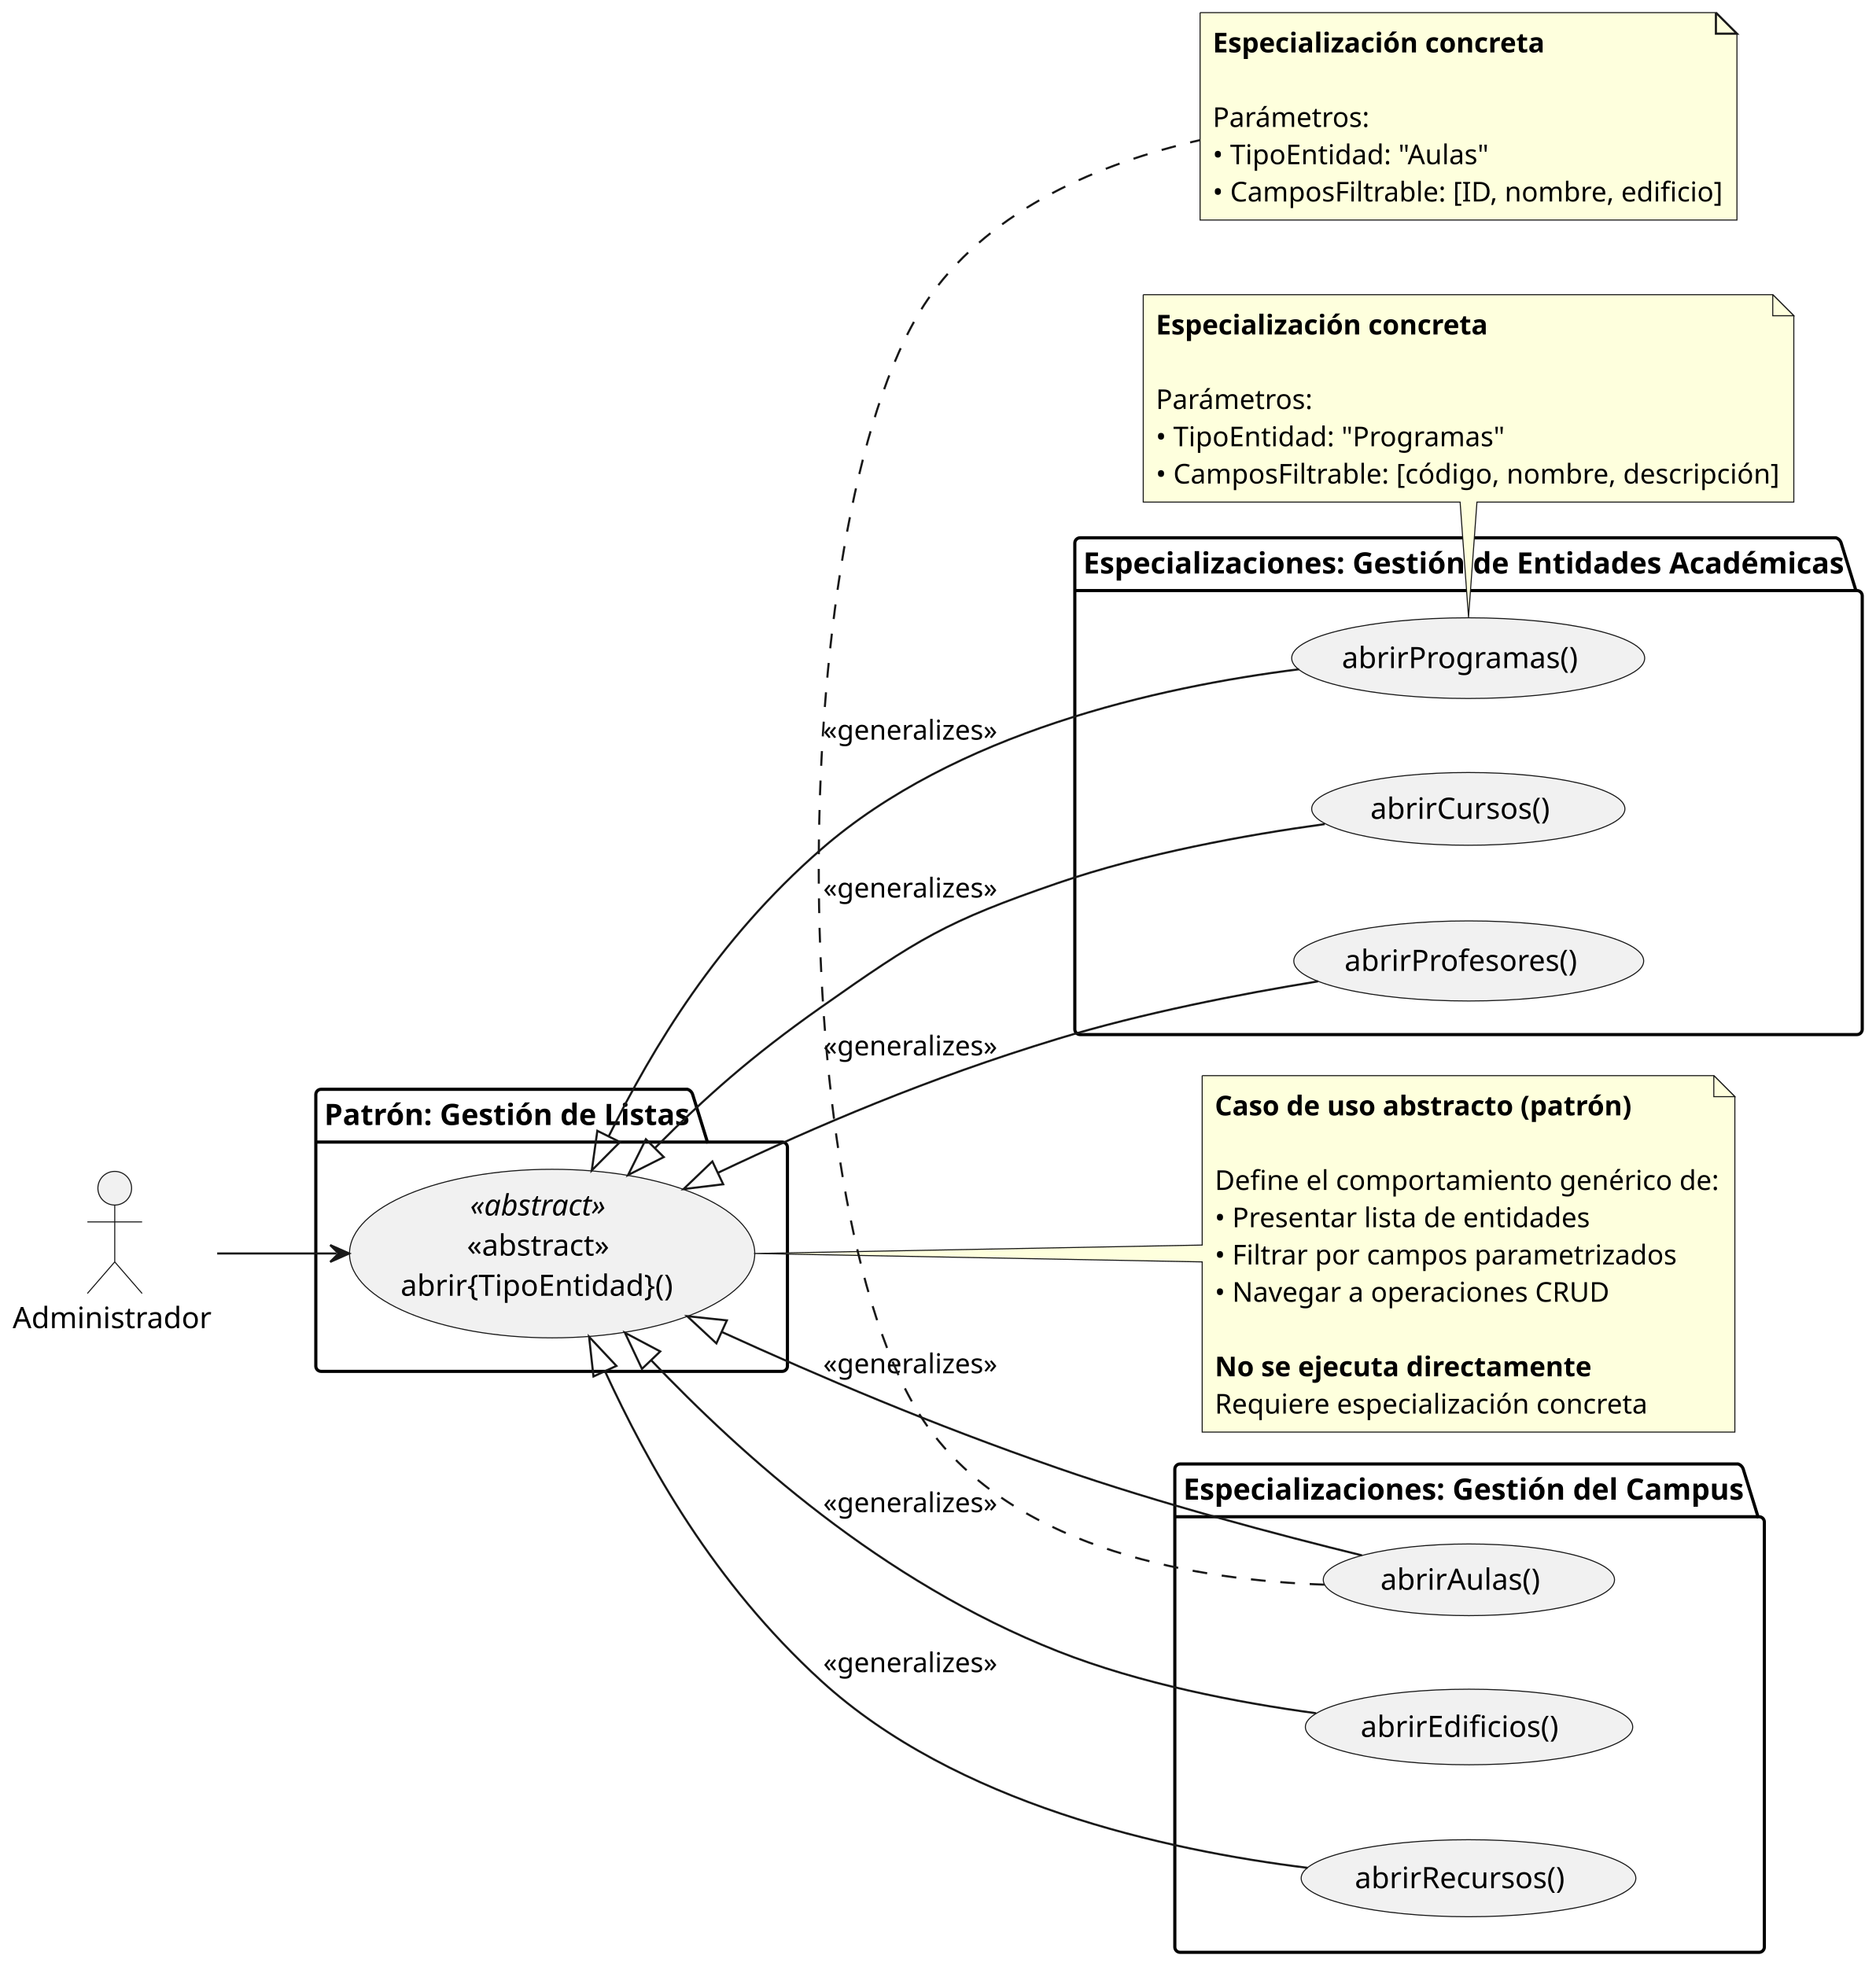
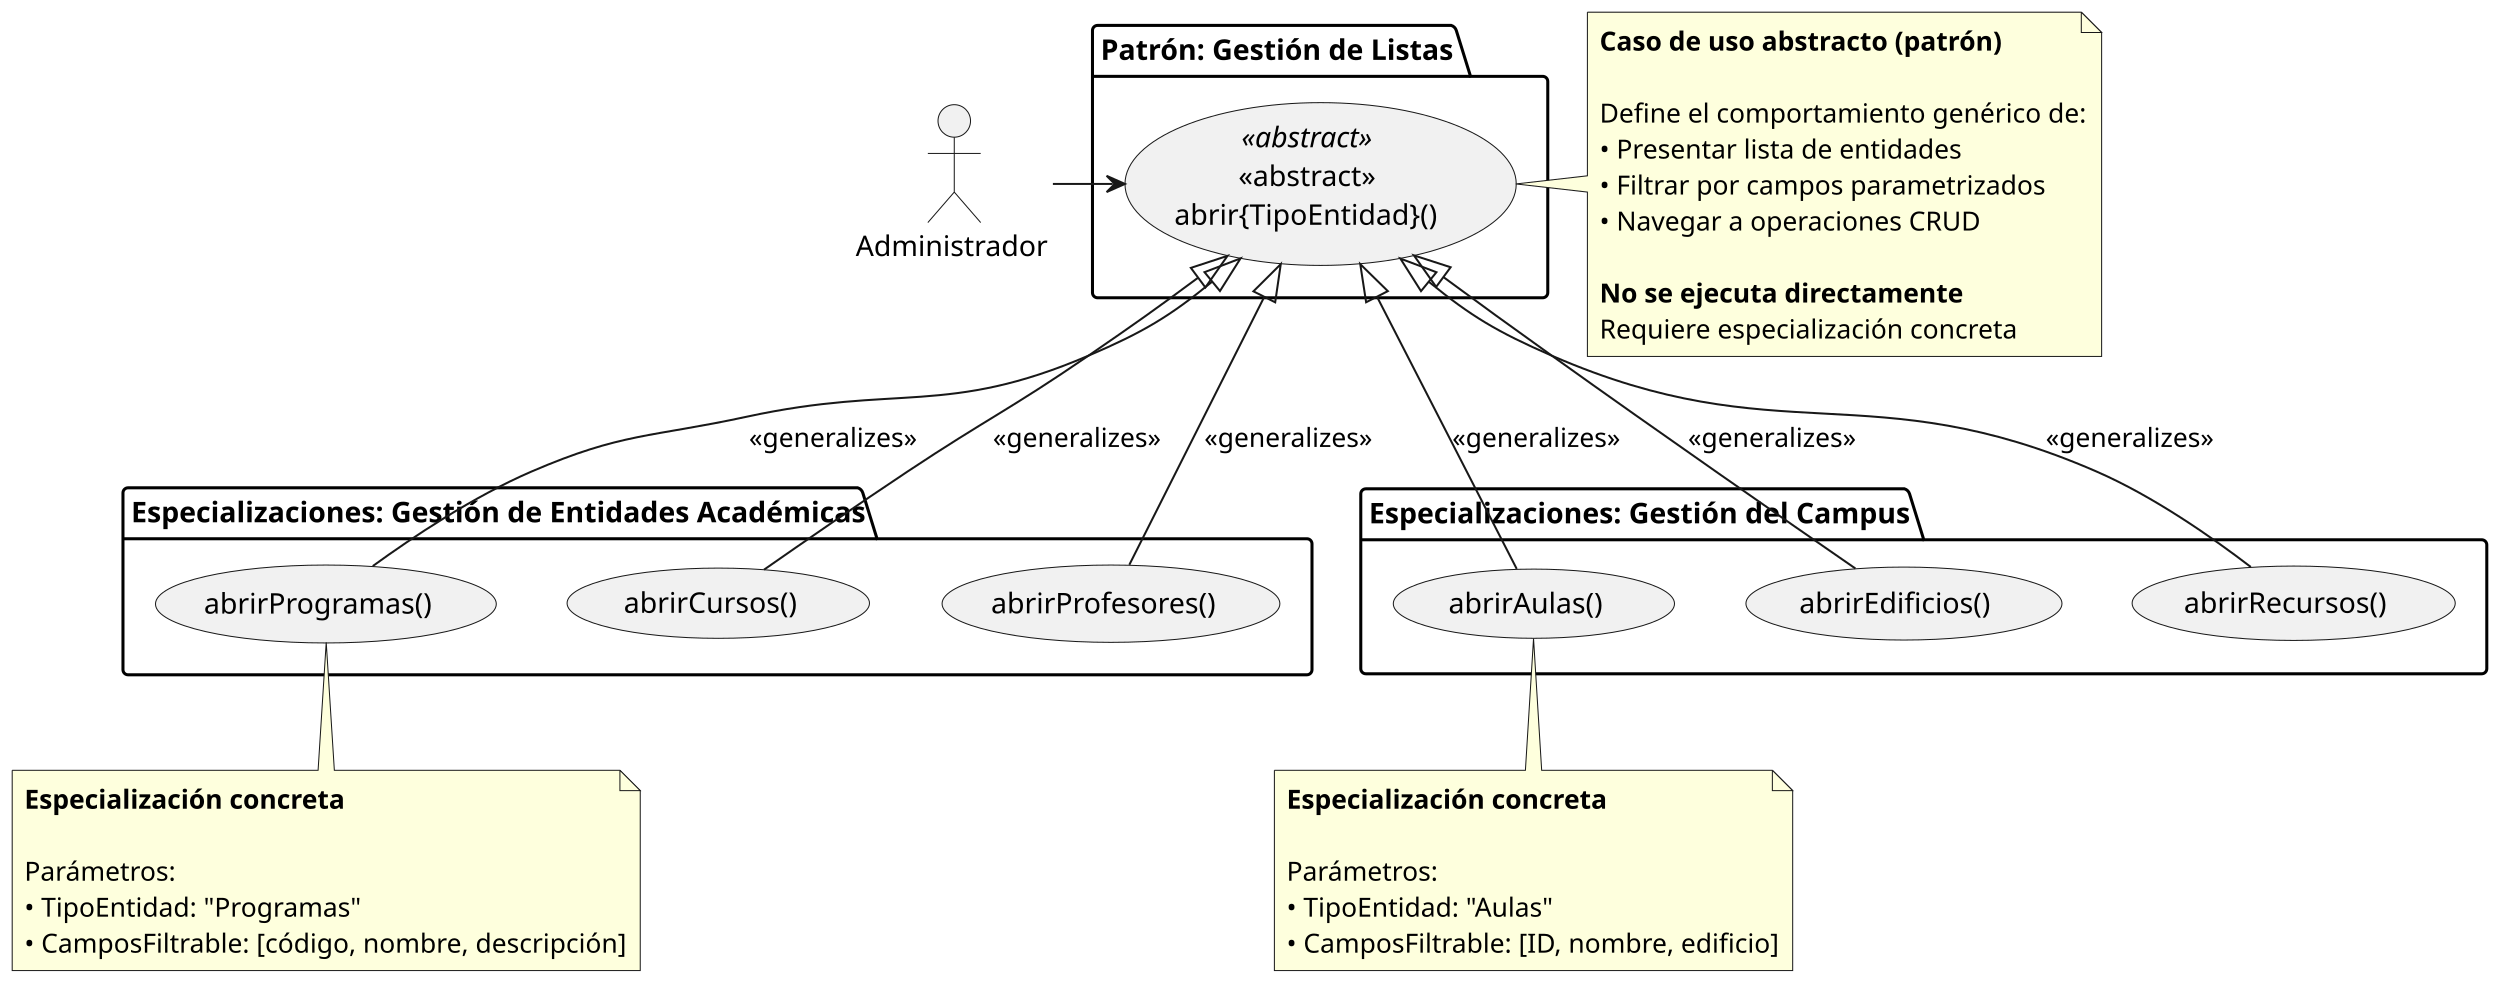
- <svg xmlns="http://www.w3.org/2000/svg" contentStyleType="text/css" height="934px" preserveAspectRatio="none" style="width:891px;height:934px;background:#FFFFFF;" version="1.1" viewBox="0 0 891 934" width="891px" zoomAndPan="magnify">
+ <svg xmlns="http://www.w3.org/2000/svg" contentStyleType="text/css" height="484px" preserveAspectRatio="none" style="width:1230px;height:484px;background:#FFFFFF;" version="1.1" viewBox="0 0 1230 484" width="1230px" zoomAndPan="magnify">
  <defs />
  <g>
    <g id="cluster_Patrón: Gestión de Listas">
-       <path d="M152.5,517.5 L326.5,517.5 A3.75,3.75 0 0 1 329,520 L336,542.568 L371.5,542.568 A2.5,2.5 0 0 1 374,545.068 L374,649 A2.5,2.5 0 0 1 371.5,651.5 L152.5,651.5 A2.5,2.5 0 0 1 150,649 L150,520 A2.5,2.5 0 0 1 152.5,517.5 " fill="none" style="stroke:#000000;stroke-width:1.5;" />
-       <line style="stroke:#000000;stroke-width:1.5;" x1="150" x2="336" y1="542.568" y2="542.568" />
-       <text fill="#000000" font-family="sans-serif" font-size="14" font-weight="bold" lengthAdjust="spacing" textLength="173" x="154" y="534.466">Patrón: Gestión de Listas</text>
+       <path d="M540,12.5 L714,12.5 A3.75,3.75 0 0 1 716.5,15 L723.5,37.568 L759,37.568 A2.5,2.5 0 0 1 761.5,40.068 L761.5,144 A2.5,2.5 0 0 1 759,146.5 L540,146.5 A2.5,2.5 0 0 1 537.5,144 L537.5,15 A2.5,2.5 0 0 1 540,12.5 " fill="none" style="stroke:#000000;stroke-width:1.5;" />
+       <line style="stroke:#000000;stroke-width:1.5;" x1="537.5" x2="723.5" y1="37.568" y2="37.568" />
+       <text fill="#000000" font-family="sans-serif" font-size="14" font-weight="bold" lengthAdjust="spacing" textLength="173" x="541.5" y="29.466">Patrón: Gestión de Listas</text>
    </g>
    <g id="cluster_Especializaciones: Gestión de Entidades Académicas">
-       <path d="M513,255.5 L872,255.5 A3.75,3.75 0 0 1 874.5,258 L881.5,280.568 L882,280.568 A2.5,2.5 0 0 1 884.5,283.068 L884.5,489 A2.5,2.5 0 0 1 882,491.5 L513,491.5 A2.5,2.5 0 0 1 510.5,489 L510.5,258 A2.5,2.5 0 0 1 513,255.5 " fill="none" style="stroke:#000000;stroke-width:1.5;" />
-       <line style="stroke:#000000;stroke-width:1.5;" x1="510.5" x2="881.5" y1="280.568" y2="280.568" />
-       <text fill="#000000" font-family="sans-serif" font-size="14" font-weight="bold" lengthAdjust="spacing" textLength="358" x="514.5" y="272.466">Especializaciones: Gestión de Entidades Académicas</text>
+       <path d="M63,240 L422,240 A3.75,3.75 0 0 1 424.5,242.5 L431.5,265.068 L643,265.068 A2.5,2.5 0 0 1 645.5,267.568 L645.5,329.5 A2.5,2.5 0 0 1 643,332 L63,332 A2.5,2.5 0 0 1 60.5,329.5 L60.5,242.5 A2.5,2.5 0 0 1 63,240 " fill="none" style="stroke:#000000;stroke-width:1.5;" />
+       <line style="stroke:#000000;stroke-width:1.5;" x1="60.5" x2="431.5" y1="265.068" y2="265.068" />
+       <text fill="#000000" font-family="sans-serif" font-size="14" font-weight="bold" lengthAdjust="spacing" textLength="358" x="64.5" y="256.966">Especializaciones: Gestión de Entidades Académicas</text>
    </g>
    <g id="cluster_Especializaciones: Gestión del Campus">
-       <path d="M560.5,695.5 L825.5,695.5 A3.75,3.75 0 0 1 828,698 L835,720.568 L835.5,720.568 A2.5,2.5 0 0 1 838,723.068 L838,925 A2.5,2.5 0 0 1 835.5,927.5 L560.5,927.5 A2.5,2.5 0 0 1 558,925 L558,698 A2.5,2.5 0 0 1 560.5,695.5 " fill="none" style="stroke:#000000;stroke-width:1.5;" />
-       <line style="stroke:#000000;stroke-width:1.5;" x1="558" x2="835" y1="720.568" y2="720.568" />
-       <text fill="#000000" font-family="sans-serif" font-size="14" font-weight="bold" lengthAdjust="spacing" textLength="264" x="562" y="712.466">Especializaciones: Gestión del Campus</text>
+       <path d="M672,240.5 L937,240.5 A3.75,3.75 0 0 1 939.5,243 L946.5,265.568 L1221,265.568 A2.5,2.5 0 0 1 1223.5,268.068 L1223.5,329 A2.5,2.5 0 0 1 1221,331.5 L672,331.5 A2.5,2.5 0 0 1 669.5,329 L669.5,243 A2.5,2.5 0 0 1 672,240.5 " fill="none" style="stroke:#000000;stroke-width:1.5;" />
+       <line style="stroke:#000000;stroke-width:1.5;" x1="669.5" x2="946.5" y1="265.568" y2="265.568" />
+       <text fill="#000000" font-family="sans-serif" font-size="14" font-weight="bold" lengthAdjust="spacing" textLength="264" x="673.5" y="257.466">Especializaciones: Gestión del Campus</text>
    </g>
    <g id="elem_abrirEntidad">
-       <ellipse cx="262.245" cy="595.542" fill="#F1F1F1" rx="96.245" ry="40.042" style="stroke:#181818;stroke-width:0.5;" />
-       <text fill="#000000" font-family="sans-serif" font-size="14" font-style="italic" lengthAdjust="spacing" textLength="66" x="223.276" y="577.458">«abstract»</text>
-       <text fill="#000000" font-family="sans-serif" font-size="14" lengthAdjust="spacing" textLength="69" x="221.776" y="596.526">«abstract»</text>
-       <text fill="#000000" font-family="sans-serif" font-size="14" lengthAdjust="spacing" textLength="132" x="190.276" y="615.594">abrir{TipoEntidad}()</text>
+       <ellipse cx="649.745" cy="90.542" fill="#F1F1F1" rx="96.245" ry="40.042" style="stroke:#181818;stroke-width:0.5;" />
+       <text fill="#000000" font-family="sans-serif" font-size="14" font-style="italic" lengthAdjust="spacing" textLength="66" x="610.776" y="72.458">«abstract»</text>
+       <text fill="#000000" font-family="sans-serif" font-size="14" lengthAdjust="spacing" textLength="69" x="609.276" y="91.526">«abstract»</text>
+       <text fill="#000000" font-family="sans-serif" font-size="14" lengthAdjust="spacing" textLength="132" x="577.776" y="110.594">abrir{TipoEntidad}()</text>
    </g>
    <g id="elem_abrirProgramas">
-       <ellipse cx="697.339" cy="312.668" fill="#F1F1F1" rx="83.839" ry="19.168" style="stroke:#181818;stroke-width:0.5;" />
-       <text fill="#000000" font-family="sans-serif" font-size="14" lengthAdjust="spacing" textLength="114" x="637.339" y="317.401">abrirProgramas()</text>
+       <ellipse cx="160.339" cy="297.168" fill="#F1F1F1" rx="83.839" ry="19.168" style="stroke:#181818;stroke-width:0.5;" />
+       <text fill="#000000" font-family="sans-serif" font-size="14" lengthAdjust="spacing" textLength="114" x="100.339" y="301.901">abrirProgramas()</text>
    </g>
    <g id="elem_abrirCursos">
-       <ellipse cx="697.394" cy="384.279" fill="#F1F1F1" rx="74.394" ry="17.279" style="stroke:#181818;stroke-width:0.5;" />
-       <text fill="#000000" font-family="sans-serif" font-size="14" lengthAdjust="spacing" textLength="87" x="650.894" y="389.012">abrirCursos()</text>
+       <ellipse cx="353.394" cy="296.779" fill="#F1F1F1" rx="74.394" ry="17.279" style="stroke:#181818;stroke-width:0.5;" />
+       <text fill="#000000" font-family="sans-serif" font-size="14" lengthAdjust="spacing" textLength="87" x="306.894" y="301.512">abrirCursos()</text>
    </g>
    <g id="elem_abrirProfesores">
-       <ellipse cx="697.599" cy="456.52" fill="#F1F1F1" rx="83.099" ry="19.02" style="stroke:#181818;stroke-width:0.5;" />
-       <text fill="#000000" font-family="sans-serif" font-size="14" lengthAdjust="spacing" textLength="112" x="638.599" y="461.253">abrirProfesores()</text>
+       <ellipse cx="546.599" cy="297.02" fill="#F1F1F1" rx="83.099" ry="19.02" style="stroke:#181818;stroke-width:0.5;" />
+       <text fill="#000000" font-family="sans-serif" font-size="14" lengthAdjust="spacing" textLength="112" x="487.599" y="301.753">abrirProfesores()</text>
    </g>
    <g id="elem_abrirAulas">
-       <ellipse cx="697.677" cy="750.521" fill="#F1F1F1" rx="69.177" ry="17.021" style="stroke:#181818;stroke-width:0.5;" />
-       <text fill="#000000" font-family="sans-serif" font-size="14" lengthAdjust="spacing" textLength="78" x="655.677" y="755.254">abrirAulas()</text>
+       <ellipse cx="754.677" cy="297.021" fill="#F1F1F1" rx="69.177" ry="17.021" style="stroke:#181818;stroke-width:0.5;" />
+       <text fill="#000000" font-family="sans-serif" font-size="14" lengthAdjust="spacing" textLength="78" x="712.677" y="301.754">abrirAulas()</text>
    </g>
    <g id="elem_abrirEdificios">
-       <ellipse cx="697.747" cy="820.449" fill="#F1F1F1" rx="77.747" ry="17.95" style="stroke:#181818;stroke-width:0.5;" />
-       <text fill="#000000" font-family="sans-serif" font-size="14" lengthAdjust="spacing" textLength="97" x="646.247" y="825.182">abrirEdificios()</text>
+       <ellipse cx="936.747" cy="296.95" fill="#F1F1F1" rx="77.747" ry="17.95" style="stroke:#181818;stroke-width:0.5;" />
+       <text fill="#000000" font-family="sans-serif" font-size="14" lengthAdjust="spacing" textLength="97" x="885.247" y="301.682">abrirEdificios()</text>
    </g>
    <g id="elem_abrirRecursos">
-       <ellipse cx="697.491" cy="892.298" fill="#F1F1F1" rx="79.491" ry="18.298" style="stroke:#181818;stroke-width:0.5;" />
-       <text fill="#000000" font-family="sans-serif" font-size="14" lengthAdjust="spacing" textLength="102" x="643.491" y="897.031">abrirRecursos()</text>
+       <ellipse cx="1128.491" cy="296.798" fill="#F1F1F1" rx="79.491" ry="18.298" style="stroke:#181818;stroke-width:0.5;" />
+       <text fill="#000000" font-family="sans-serif" font-size="14" lengthAdjust="spacing" textLength="102" x="1074.491" y="301.531">abrirRecursos()</text>
    </g>
    <g id="elem_admin">
-       <ellipse cx="54.5" cy="564.5" fill="#F1F1F1" rx="8" ry="8" style="stroke:#181818;stroke-width:0.5;" />
-       <path d="M54.5,572.5 L54.5,599.5 M41.5,580.5 L67.5,580.5 M54.5,599.5 L41.5,614.5 M54.5,599.5 L67.5,614.5 " fill="none" style="stroke:#181818;stroke-width:0.5;" />
-       <text fill="#000000" font-family="sans-serif" font-size="14" lengthAdjust="spacing" textLength="97" x="6" y="630.966">Administrador</text>
+       <ellipse cx="469.5" cy="59.5" fill="#F1F1F1" rx="8" ry="8" style="stroke:#181818;stroke-width:0.5;" />
+       <path d="M469.5,67.5 L469.5,94.5 M456.5,75.5 L482.5,75.5 M469.5,94.5 L456.5,109.5 M469.5,94.5 L482.5,109.5 " fill="none" style="stroke:#181818;stroke-width:0.5;" />
+       <text fill="#000000" font-family="sans-serif" font-size="14" lengthAdjust="spacing" textLength="97" x="421" y="125.966">Administrador</text>
    </g>
    <g id="elem_GMN26">
-       <path d="M571,511 L571,591.5 L358.13,595.5 L571,599.5 L571,680.354 A0,0 0 0 0 571,680.354 L824,680.354 A0,0 0 0 0 824,680.354 L824,521 L814,511 L571,511 A0,0 0 0 0 571,511 " fill="#FEFFDD" style="stroke:#181818;stroke-width:0.5;" />
-       <path d="M814,511 L814,521 L824,521 L814,511 " fill="#FEFFDD" style="stroke:#181818;stroke-width:0.5;" />
-       <text fill="#000000" font-family="sans-serif" font-size="13" font-weight="bold" lengthAdjust="spacing" textLength="197" x="577" y="529.897">Caso de uso abstracto (patrón)</text>
-       <text fill="#000000" font-family="sans-serif" font-size="13" lengthAdjust="spacing" textLength="3" x="577" y="547.603"> </text>
-       <text fill="#000000" font-family="sans-serif" font-size="13" lengthAdjust="spacing" textLength="232" x="577" y="565.309">Define el comportamiento genérico de:</text>
-       <text fill="#000000" font-family="sans-serif" font-size="13" lengthAdjust="spacing" textLength="173" x="577" y="583.015">• Presentar lista de entidades</text>
-       <text fill="#000000" font-family="sans-serif" font-size="13" lengthAdjust="spacing" textLength="214" x="577" y="600.721">• Filtrar por campos parametrizados</text>
-       <text fill="#000000" font-family="sans-serif" font-size="13" lengthAdjust="spacing" textLength="183" x="577" y="618.427">• Navegar a operaciones CRUD</text>
-       <text fill="#000000" font-family="sans-serif" font-size="13" lengthAdjust="spacing" textLength="3" x="577" y="636.133"> </text>
-       <text fill="#000000" font-family="sans-serif" font-size="13" font-weight="bold" lengthAdjust="spacing" textLength="183" x="577" y="653.839">No se ejecuta directamente</text>
-       <text fill="#000000" font-family="sans-serif" font-size="13" lengthAdjust="spacing" textLength="199" x="577" y="671.545">Requiere especialización concreta</text>
+       <path d="M781,6 L781,86.5 L745.75,90.5 L781,94.5 L781,175.354 A0,0 0 0 0 781,175.354 L1034,175.354 A0,0 0 0 0 1034,175.354 L1034,16 L1024,6 L781,6 A0,0 0 0 0 781,6 " fill="#FEFFDD" style="stroke:#181818;stroke-width:0.5;" />
+       <path d="M1024,6 L1024,16 L1034,16 L1024,6 " fill="#FEFFDD" style="stroke:#181818;stroke-width:0.5;" />
+       <text fill="#000000" font-family="sans-serif" font-size="13" font-weight="bold" lengthAdjust="spacing" textLength="197" x="787" y="24.897">Caso de uso abstracto (patrón)</text>
+       <text fill="#000000" font-family="sans-serif" font-size="13" lengthAdjust="spacing" textLength="3" x="787" y="42.603"> </text>
+       <text fill="#000000" font-family="sans-serif" font-size="13" lengthAdjust="spacing" textLength="232" x="787" y="60.309">Define el comportamiento genérico de:</text>
+       <text fill="#000000" font-family="sans-serif" font-size="13" lengthAdjust="spacing" textLength="173" x="787" y="78.015">• Presentar lista de entidades</text>
+       <text fill="#000000" font-family="sans-serif" font-size="13" lengthAdjust="spacing" textLength="214" x="787" y="95.721">• Filtrar por campos parametrizados</text>
+       <text fill="#000000" font-family="sans-serif" font-size="13" lengthAdjust="spacing" textLength="183" x="787" y="113.427">• Navegar a operaciones CRUD</text>
+       <text fill="#000000" font-family="sans-serif" font-size="13" lengthAdjust="spacing" textLength="3" x="787" y="131.133"> </text>
+       <text fill="#000000" font-family="sans-serif" font-size="13" font-weight="bold" lengthAdjust="spacing" textLength="183" x="787" y="148.839">No se ejecuta directamente</text>
+       <text fill="#000000" font-family="sans-serif" font-size="13" lengthAdjust="spacing" textLength="199" x="787" y="166.545">Requiere especialización concreta</text>
    </g>
    <g id="elem_GMN29">
-       <path d="M543,140 L543,238.53 A0,0 0 0 0 543,238.53 L693.5,238.53 L697.5,293.28 L701.5,238.53 L852,238.53 A0,0 0 0 0 852,238.53 L852,150 L842,140 L543,140 A0,0 0 0 0 543,140 " fill="#FEFFDD" style="stroke:#181818;stroke-width:0.5;" />
-       <path d="M842,140 L842,150 L852,150 L842,140 " fill="#FEFFDD" style="stroke:#181818;stroke-width:0.5;" />
-       <text fill="#000000" font-family="sans-serif" font-size="13" font-weight="bold" lengthAdjust="spacing" textLength="160" x="549" y="158.897">Especialización concreta</text>
-       <text fill="#000000" font-family="sans-serif" font-size="13" lengthAdjust="spacing" textLength="3" x="549" y="176.603"> </text>
-       <text fill="#000000" font-family="sans-serif" font-size="13" lengthAdjust="spacing" textLength="73" x="549" y="194.309">Parámetros:</text>
-       <text fill="#000000" font-family="sans-serif" font-size="13" lengthAdjust="spacing" textLength="162" x="549" y="212.015">• TipoEntidad: "Programas"</text>
-       <text fill="#000000" font-family="sans-serif" font-size="13" lengthAdjust="spacing" textLength="288" x="549" y="229.721">• CamposFiltrable: [código, nombre, descripción]</text>
+       <path d="M6,379 L6,477.53 A0,0 0 0 0 6,477.53 L315,477.53 A0,0 0 0 0 315,477.53 L315,389 L305,379 L164.5,379 L160.5,316.01 L156.5,379 L6,379 A0,0 0 0 0 6,379 " fill="#FEFFDD" style="stroke:#181818;stroke-width:0.5;" />
+       <path d="M305,379 L305,389 L315,389 L305,379 " fill="#FEFFDD" style="stroke:#181818;stroke-width:0.5;" />
+       <text fill="#000000" font-family="sans-serif" font-size="13" font-weight="bold" lengthAdjust="spacing" textLength="160" x="12" y="397.897">Especialización concreta</text>
+       <text fill="#000000" font-family="sans-serif" font-size="13" lengthAdjust="spacing" textLength="3" x="12" y="415.603"> </text>
+       <text fill="#000000" font-family="sans-serif" font-size="13" lengthAdjust="spacing" textLength="73" x="12" y="433.309">Parámetros:</text>
+       <text fill="#000000" font-family="sans-serif" font-size="13" lengthAdjust="spacing" textLength="162" x="12" y="451.015">• TipoEntidad: "Programas"</text>
+       <text fill="#000000" font-family="sans-serif" font-size="13" lengthAdjust="spacing" textLength="288" x="12" y="468.721">• CamposFiltrable: [código, nombre, descripción]</text>
    </g>
    <g id="elem_GMN32">
-       <path d="M570,6 L570,104.53 L825,104.53 L825,16 L815,6 L570,6 " fill="#FEFFDD" style="stroke:#181818;stroke-width:0.5;" />
-       <path d="M815,6 L815,16 L825,16 L815,6 " fill="#FEFFDD" style="stroke:#181818;stroke-width:1.0;" />
-       <text fill="#000000" font-family="sans-serif" font-size="13" font-weight="bold" lengthAdjust="spacing" textLength="160" x="576" y="24.897">Especialización concreta</text>
-       <text fill="#000000" font-family="sans-serif" font-size="13" lengthAdjust="spacing" textLength="3" x="576" y="42.603"> </text>
-       <text fill="#000000" font-family="sans-serif" font-size="13" lengthAdjust="spacing" textLength="73" x="576" y="60.309">Parámetros:</text>
-       <text fill="#000000" font-family="sans-serif" font-size="13" lengthAdjust="spacing" textLength="128" x="576" y="78.015">• TipoEntidad: "Aulas"</text>
-       <text fill="#000000" font-family="sans-serif" font-size="13" lengthAdjust="spacing" textLength="234" x="576" y="95.721">• CamposFiltrable: [ID, nombre, edificio]</text>
+       <path d="M627,379 L627,477.53 A0,0 0 0 0 627,477.53 L882,477.53 A0,0 0 0 0 882,477.53 L882,389 L872,379 L758.5,379 L754.5,314.14 L750.5,379 L627,379 A0,0 0 0 0 627,379 " fill="#FEFFDD" style="stroke:#181818;stroke-width:0.5;" />
+       <path d="M872,379 L872,389 L882,389 L872,379 " fill="#FEFFDD" style="stroke:#181818;stroke-width:0.5;" />
+       <text fill="#000000" font-family="sans-serif" font-size="13" font-weight="bold" lengthAdjust="spacing" textLength="160" x="633" y="397.897">Especialización concreta</text>
+       <text fill="#000000" font-family="sans-serif" font-size="13" lengthAdjust="spacing" textLength="3" x="633" y="415.603"> </text>
+       <text fill="#000000" font-family="sans-serif" font-size="13" lengthAdjust="spacing" textLength="73" x="633" y="433.309">Parámetros:</text>
+       <text fill="#000000" font-family="sans-serif" font-size="13" lengthAdjust="spacing" textLength="128" x="633" y="451.015">• TipoEntidad: "Aulas"</text>
+       <text fill="#000000" font-family="sans-serif" font-size="13" lengthAdjust="spacing" textLength="234" x="633" y="468.721">• CamposFiltrable: [ID, nombre, edificio]</text>
    </g>
    <g id="link_abrirEntidad_abrirProgramas">
-       <path d="M289.092,539.891 C310.142,497.541 340.44,446.7 390,403.5 C453.5,348.15 549.41,326.44 617,317.95 " fill="none" id="abrirEntidad-backto-abrirProgramas" style="stroke:#181818;stroke-width:1.0;" />
-       <polygon fill="none" points="281.08,556.01,294.465,542.562,283.719,537.221,281.08,556.01" style="stroke:#181818;stroke-width:1.0;" />
-       <text fill="#000000" font-family="sans-serif" font-size="13" lengthAdjust="spacing" textLength="81" x="391" y="351.397">«generalizes»</text>
+       <path d="M596.417,138.548 C575.606,155.598 562.68,163.37 535.5,175 C465.77,204.85 441.63,188.96 367.5,205 C319.98,215.28 306.14,212.75 261.5,232 C232.91,244.33 203.15,264.18 183.4,278.51 " fill="none" id="abrirEntidad-backto-abrirProgramas" style="stroke:#181818;stroke-width:1.0;" />
+       <polygon fill="none" points="610.34,127.14,592.614,133.907,600.219,143.189,610.34,127.14" style="stroke:#181818;stroke-width:1.0;" />
+       <text fill="#000000" font-family="sans-serif" font-size="13" lengthAdjust="spacing" textLength="81" x="368.5" y="219.897">«generalizes»</text>
    </g>
    <g id="link_abrirEntidad_abrirCursos">
-       <path d="M311.019,545.463 C335.359,521.013 356.55,502.07 390,478.5 C436.16,445.98 449.1,437.84 502.5,419.5 C543.45,405.44 591.3,396.73 629.23,391.51 " fill="none" id="abrirEntidad-backto-abrirCursos" style="stroke:#181818;stroke-width:1.0;" />
-       <polygon fill="none" points="298.32,558.22,315.271,549.697,306.767,541.23,298.32,558.22" style="stroke:#181818;stroke-width:1.0;" />
-       <text fill="#000000" font-family="sans-serif" font-size="13" lengthAdjust="spacing" textLength="81" x="391" y="426.397">«generalizes»</text>
+       <path d="M589.476,136.607 C568.806,151.947 558.37,159.33 535.5,175 C496.76,201.56 485.63,206.02 446.5,232 C422.17,248.16 394.66,267.19 375.91,280.27 " fill="none" id="abrirEntidad-backto-abrirCursos" style="stroke:#181818;stroke-width:1.0;" />
+       <polygon fill="none" points="603.93,125.88,585.9,131.789,593.051,141.425,603.93,125.88" style="stroke:#181818;stroke-width:1.0;" />
+       <text fill="#000000" font-family="sans-serif" font-size="13" lengthAdjust="spacing" textLength="81" x="488.5" y="219.897">«generalizes»</text>
    </g>
    <g id="link_abrirEntidad_abrirProfesores">
-       <path d="M340.928,557.195 C388.518,534.655 440.24,512.45 502.5,493.5 C542.68,481.27 588.83,472.27 626.03,466.21 " fill="none" id="abrirEntidad-backto-abrirProfesores" style="stroke:#181818;stroke-width:1.0;" />
-       <polygon fill="none" points="324.66,564.9,343.496,562.618,338.359,551.773,324.66,564.9" style="stroke:#181818;stroke-width:1.0;" />
-       <text fill="#000000" font-family="sans-serif" font-size="13" lengthAdjust="spacing" textLength="81" x="391" y="501.397">«generalizes»</text>
+       <path d="M622.034,146.036 C599.774,190.236 572.27,244.83 555.63,277.87 " fill="none" id="abrirEntidad-backto-abrirProfesores" style="stroke:#181818;stroke-width:1.0;" />
+       <polygon fill="none" points="630.13,129.96,616.675,143.338,627.392,148.735,630.13,129.96" style="stroke:#181818;stroke-width:1.0;" />
+       <text fill="#000000" font-family="sans-serif" font-size="13" lengthAdjust="spacing" textLength="81" x="592.5" y="219.897">«generalizes»</text>
    </g>
    <g id="link_abrirEntidad_abrirAulas">
-       <path d="M342.749,632.744 C390.499,654.504 441.57,676.31 502.5,697.5 C550.81,714.3 607.36,729.23 646.9,738.93 " fill="none" id="abrirEntidad-backto-abrirAulas" style="stroke:#181818;stroke-width:1.0;" />
-       <polygon fill="none" points="326.37,625.28,340.261,638.204,345.238,627.284,326.37,625.28" style="stroke:#181818;stroke-width:1.0;" />
-       <text fill="#000000" font-family="sans-serif" font-size="13" lengthAdjust="spacing" textLength="81" x="391" y="652.397">«generalizes»</text>
+       <path d="M677.471,145.973 C700.641,191.103 729.75,247.81 746.23,279.9 " fill="none" id="abrirEntidad-backto-abrirAulas" style="stroke:#181818;stroke-width:1.0;" />
+       <polygon fill="none" points="669.25,129.96,672.134,148.713,682.809,143.232,669.25,129.96" style="stroke:#181818;stroke-width:1.0;" />
+       <text fill="#000000" font-family="sans-serif" font-size="13" lengthAdjust="spacing" textLength="81" x="714.5" y="219.897">«generalizes»</text>
    </g>
    <g id="link_abrirEntidad_abrirEdificios">
-       <path d="M309.252,646.177 C352.132,691.077 418.27,751.21 502.5,784.5 C541.53,799.92 587.62,808.83 625.09,813.92 " fill="none" id="abrirEntidad-backto-abrirEdificios" style="stroke:#181818;stroke-width:1.0;" />
-       <polygon fill="none" points="296.82,633.16,304.913,650.321,313.591,642.034,296.82,633.16" style="stroke:#181818;stroke-width:1.0;" />
-       <text fill="#000000" font-family="sans-serif" font-size="13" lengthAdjust="spacing" textLength="81" x="391" y="718.397">«generalizes»</text>
+       <path d="M710.148,136.318 C730.818,151.528 741.06,158.94 763.5,175 C816.55,212.97 879.47,256.64 912.88,279.72 " fill="none" id="abrirEntidad-backto-abrirEdificios" style="stroke:#181818;stroke-width:1.0;" />
+       <polygon fill="none" points="695.65,125.65,706.592,141.151,713.704,131.486,695.65,125.65" style="stroke:#181818;stroke-width:1.0;" />
+       <text fill="#000000" font-family="sans-serif" font-size="13" lengthAdjust="spacing" textLength="81" x="830.5" y="219.897">«generalizes»</text>
    </g>
    <g id="link_abrirEntidad_abrirRecursos">
-       <path d="M287.333,651.413 C307.863,695.893 338.75,751.67 390,798.5 C453.79,856.79 552.93,878.95 621.09,887.37 " fill="none" id="abrirEntidad-backto-abrirRecursos" style="stroke:#181818;stroke-width:1.0;" />
-       <polygon fill="none" points="279.79,635.07,281.886,653.928,292.781,648.899,279.79,635.07" style="stroke:#181818;stroke-width:1.0;" />
-       <text fill="#000000" font-family="sans-serif" font-size="13" lengthAdjust="spacing" textLength="81" x="391" y="794.397">«generalizes»</text>
+       <path d="M702.928,138.588 C723.718,155.548 736.51,163.25 763.5,175 C875.16,223.6 919.86,183.36 1031.5,232 C1059.61,244.25 1088.54,264.52 1107.4,278.96 " fill="none" id="abrirEntidad-backto-abrirRecursos" style="stroke:#181818;stroke-width:1.0;" />
+       <polygon fill="none" points="688.98,127.21,699.135,143.237,706.72,133.939,688.98,127.21" style="stroke:#181818;stroke-width:1.0;" />
+       <text fill="#000000" font-family="sans-serif" font-size="13" lengthAdjust="spacing" textLength="81" x="1006.5" y="219.897">«generalizes»</text>
    </g>
    <g id="link_admin_abrirEntidad">
-       <path d="M103.16,595.5 C121.9,595.5 138.1,595.5 159.84,595.5 " fill="none" id="admin-to-abrirEntidad" style="stroke:#181818;stroke-width:1.0;" />
-       <polygon fill="#181818" points="165.84,595.5,156.84,591.5,160.84,595.5,156.84,599.5,165.84,595.5" style="stroke:#181818;stroke-width:1.0;" />
-     </g>
-     <g id="link_abrirAulas_GMN32">
-       <path d="M629.06,752.83 C569.04,750.72 484.9,736.8 442.25,680 C370.2,584.04 371.98,237.28 442.25,140 C471.77,99.13 521.81,77.71 569.81,66.59 " fill="none" id="abrirAulas-GMN32" style="stroke:#181818;stroke-width:1.0;stroke-dasharray:7.0,7.0;" />
+       <path d="M518.02,90.5 C529.83,90.5 535.64,90.5 547.45,90.5 " fill="none" id="admin-to-abrirEntidad" style="stroke:#181818;stroke-width:1.0;" />
+       <polygon fill="#181818" points="553.45,90.5,544.45,86.5,548.45,90.5,544.45,94.5,553.45,90.5" style="stroke:#181818;stroke-width:1.0;" />
    </g>
  </g>
</svg>
